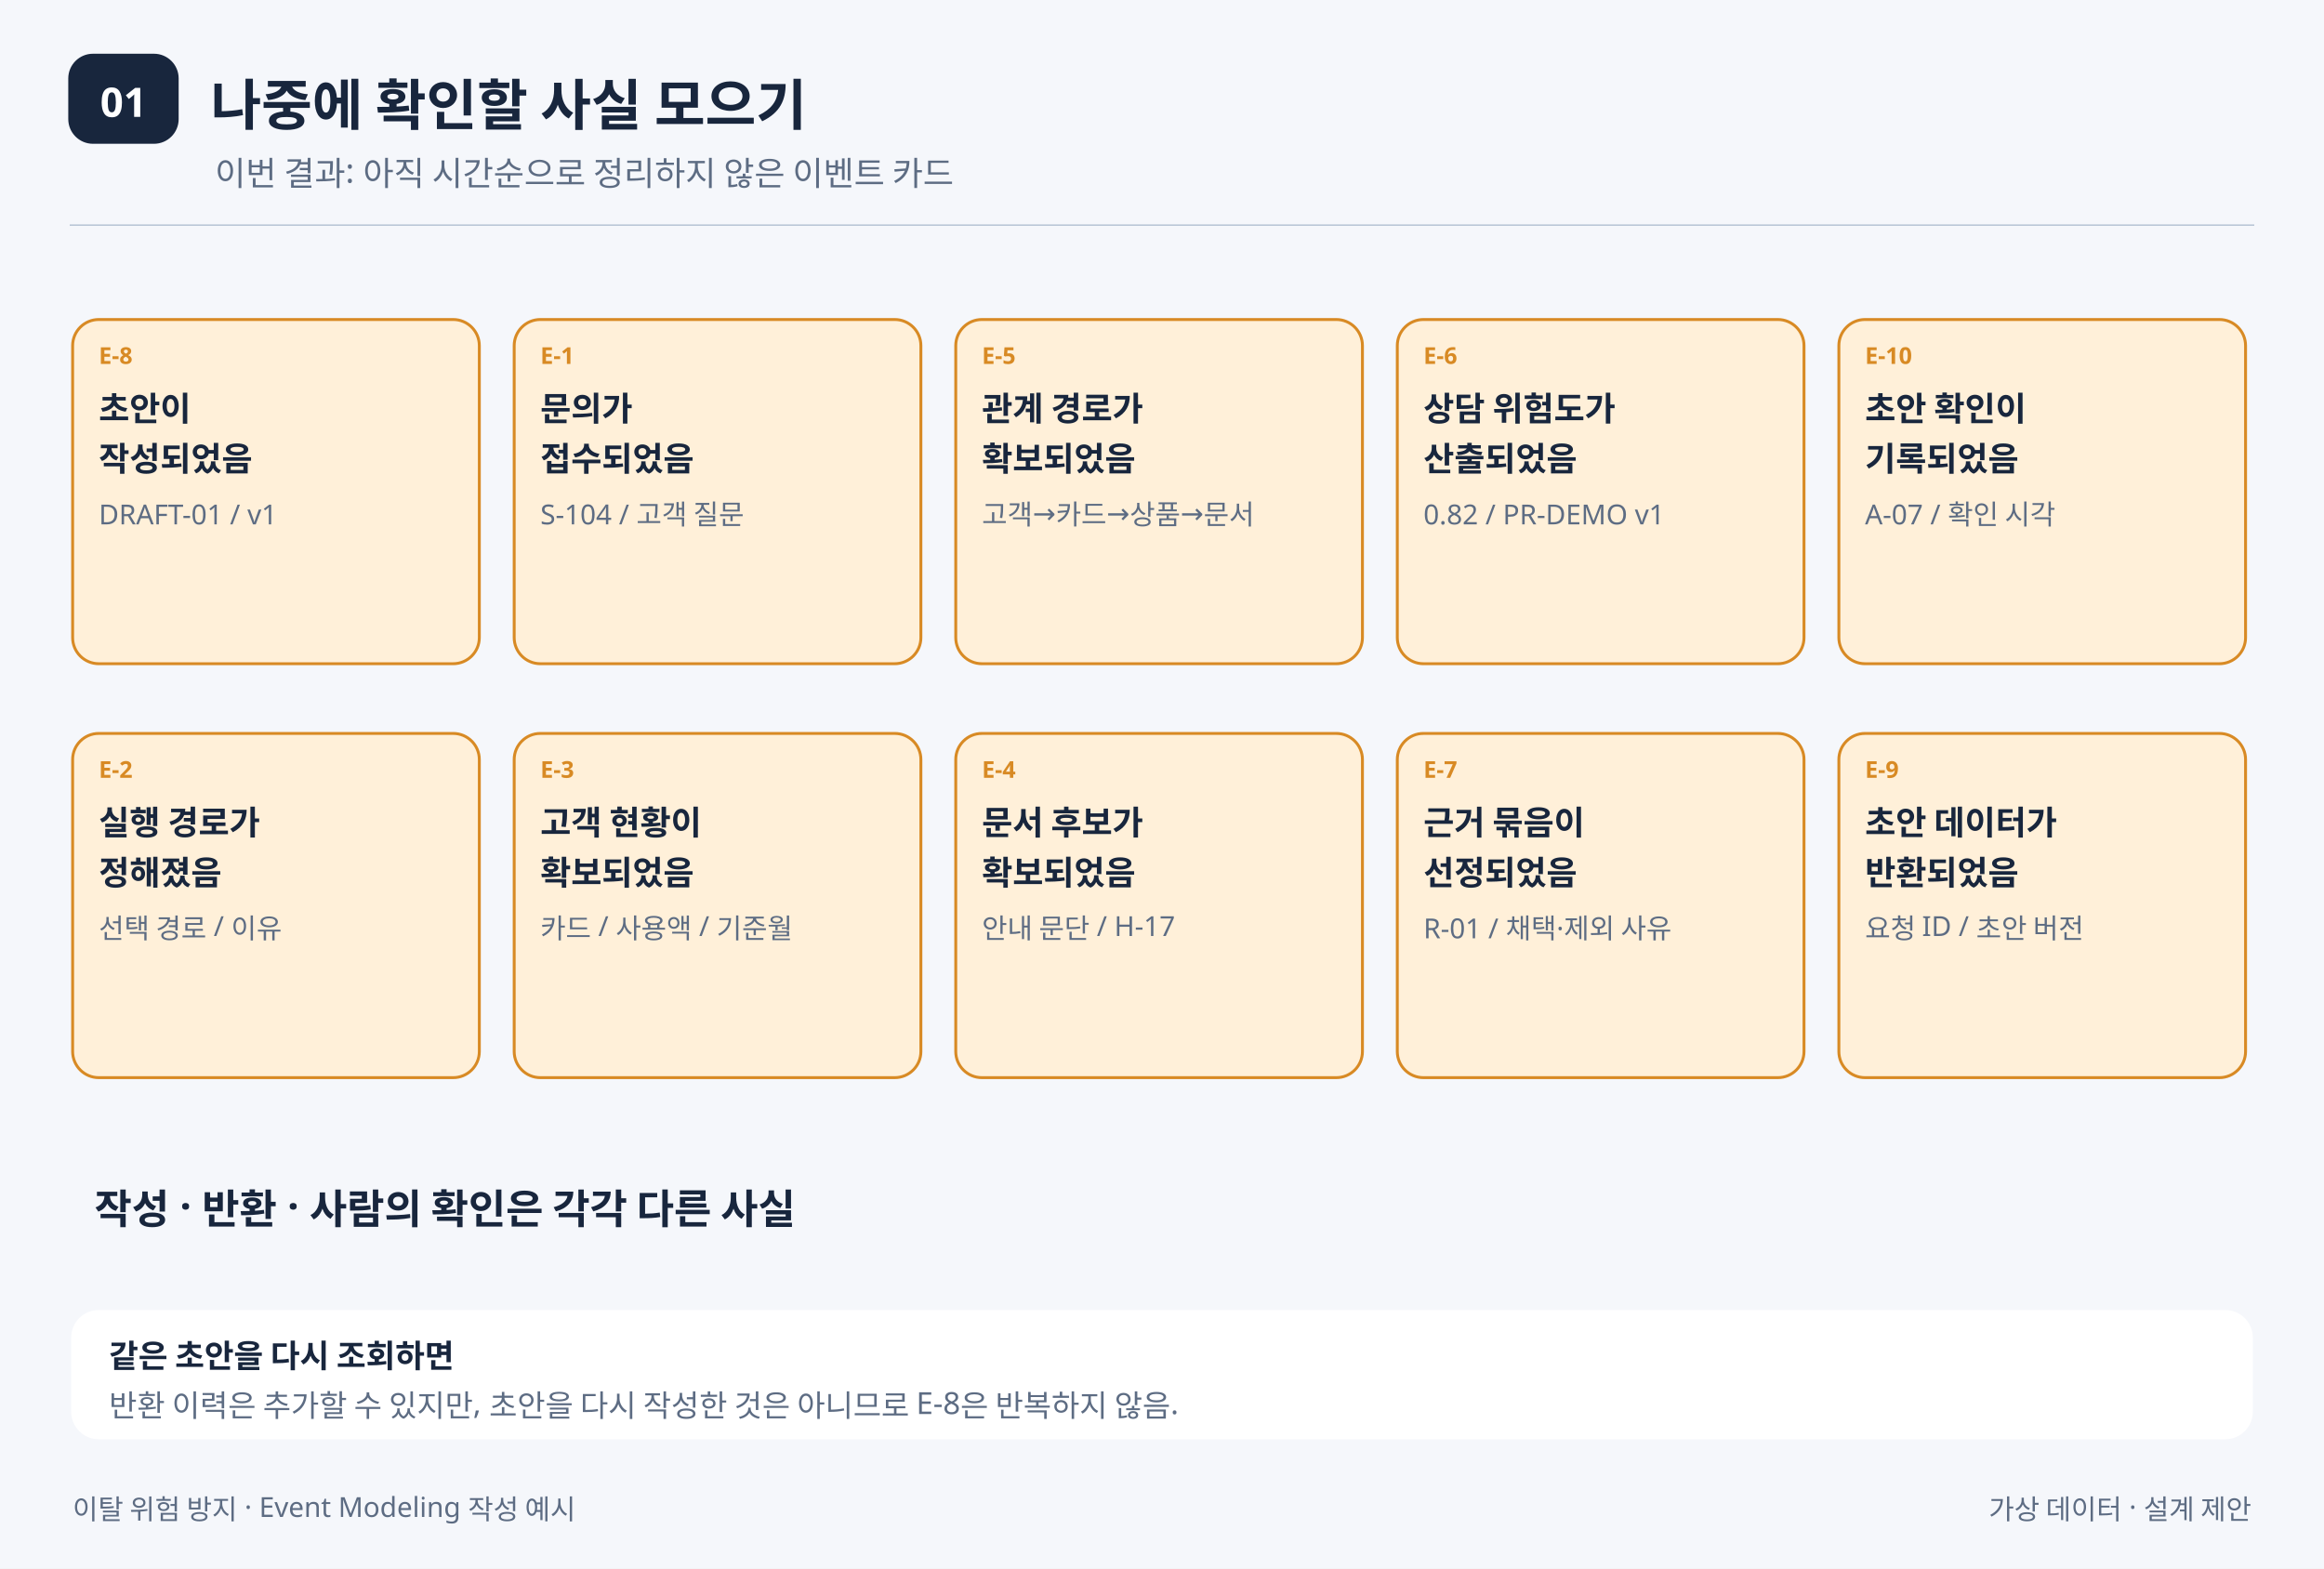
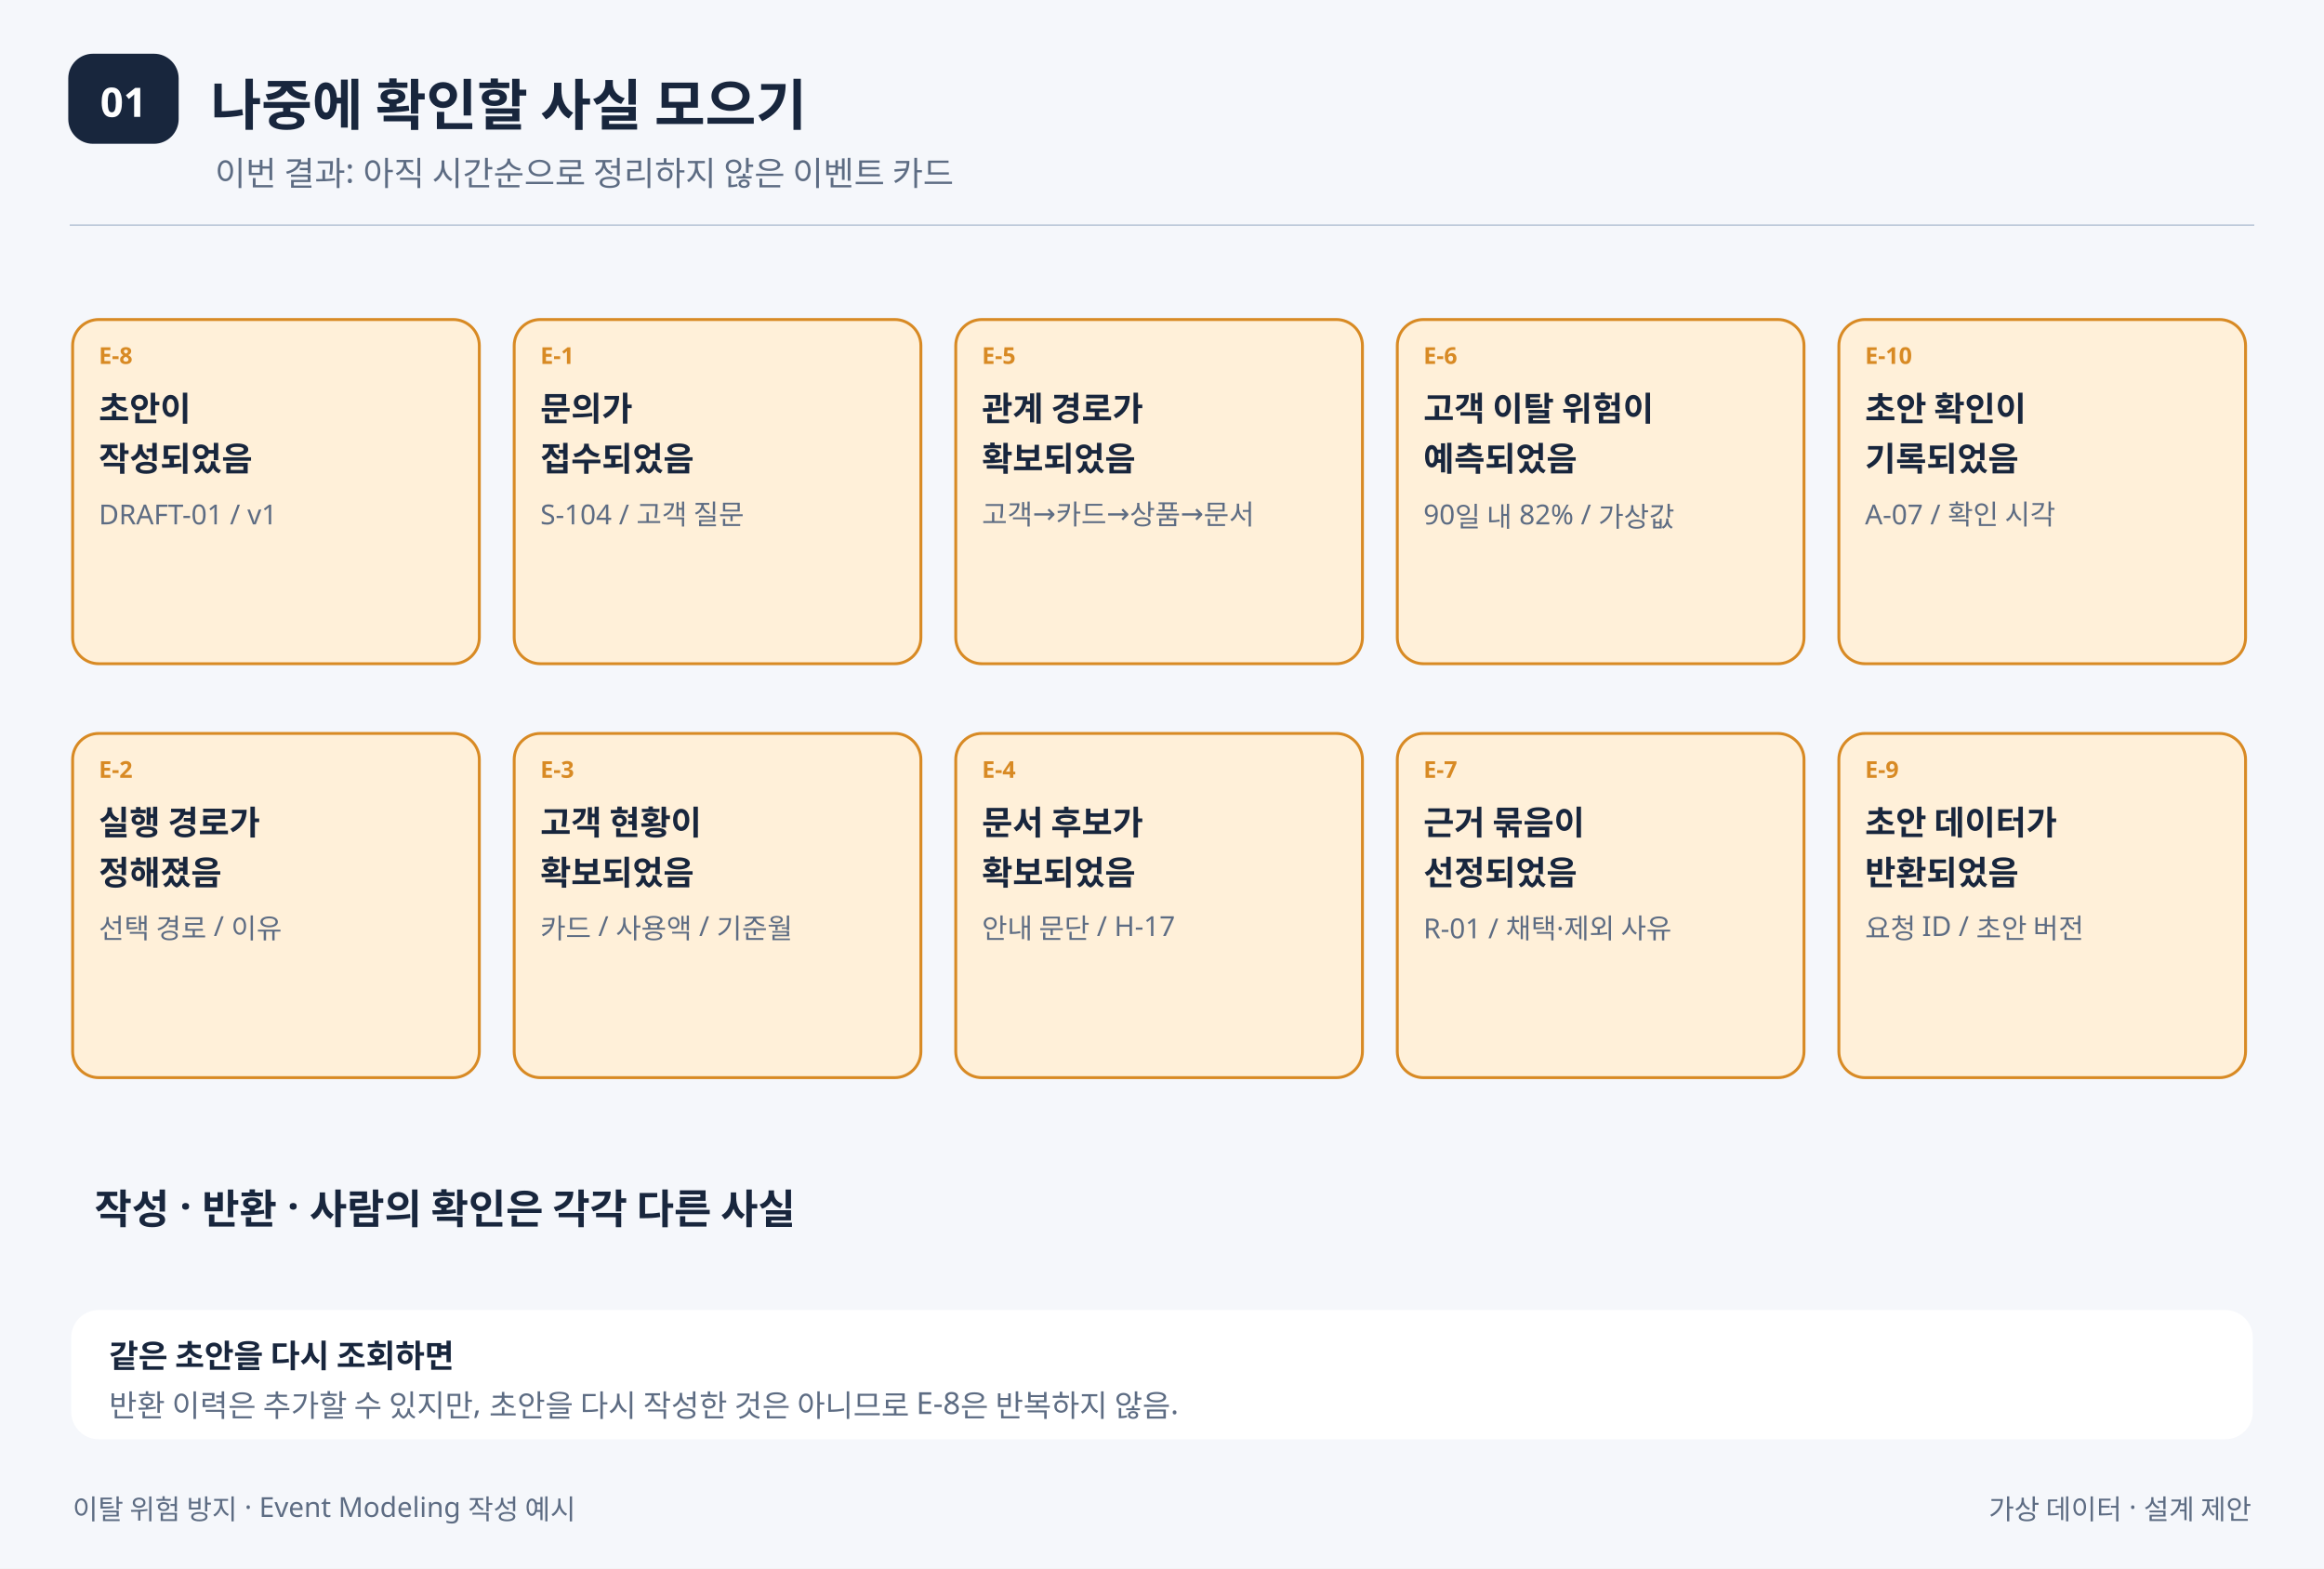
<svg xmlns="http://www.w3.org/2000/svg" width="1600" height="1080" viewBox="0 0 1600 1080">
  <rect width="1600" height="1080" fill="#F5F7FB" />
  <rect x="48" y="38" width="74" height="60" rx="16" fill="#18263D" stroke="#18263D" stroke-width="2" />
  <text x="85" y="80.48" text-anchor="middle" font-family="Malgun Gothic, sans-serif" font-size="28" font-weight="700" fill="#FFFFFF">01</text>
  <text x="145" y="86.08" text-anchor="start" font-family="Malgun Gothic, sans-serif" font-size="38" font-weight="700" fill="#18263D">나중에 확인할 사실 모으기</text>
  <text x="148" y="127.68" text-anchor="start" font-family="Malgun Gothic, sans-serif" font-size="23" font-weight="400" fill="#5D6C83">이번 결과: 아직 시간순으로 정리하지 않은 이벤트 카드</text>
  <polyline points="48,155 1552,155" fill="none" stroke="#B9C6D7" stroke-width="1" stroke-dasharray="none" stroke-linejoin="round" />
  <text x="50" y="1046.04" text-anchor="start" font-family="Malgun Gothic, sans-serif" font-size="19" font-weight="400" fill="#5D6C83">이탈 위험 방지 · Event Modeling 작성 예시</text>
  <text x="1550" y="1046.04" text-anchor="end" font-family="Malgun Gothic, sans-serif" font-size="19" font-weight="400" fill="#5D6C83">가상 데이터 · 설계 제안</text>
  <rect x="50" y="220" width="280" height="237" rx="18" fill="#FFF0D9" stroke="#D88A24" stroke-width="2" />
  <text x="68" y="250.56" text-anchor="start" font-family="Malgun Gothic, sans-serif" font-size="16" font-weight="700" fill="#D88A24">E-8</text>
  <text x="68" y="289.68" text-anchor="start" font-family="Malgun Gothic, sans-serif" font-size="23" font-weight="700" fill="#18263D">초안이</text>
  <text x="68" y="324.18" text-anchor="start" font-family="Malgun Gothic, sans-serif" font-size="23" font-weight="700" fill="#18263D">작성되었음</text>
  <text x="68" y="361.04" text-anchor="start" font-family="Malgun Gothic, sans-serif" font-size="19" font-weight="400" fill="#5D6C83">DRAFT-01 / v1</text>
  <rect x="354" y="220" width="280" height="237" rx="18" fill="#FFF0D9" stroke="#D88A24" stroke-width="2" />
  <text x="372" y="250.56" text-anchor="start" font-family="Malgun Gothic, sans-serif" font-size="16" font-weight="700" fill="#D88A24">E-1</text>
  <text x="372" y="289.68" text-anchor="start" font-family="Malgun Gothic, sans-serif" font-size="23" font-weight="700" fill="#18263D">문의가</text>
  <text x="372" y="324.18" text-anchor="start" font-family="Malgun Gothic, sans-serif" font-size="23" font-weight="700" fill="#18263D">접수되었음</text>
  <text x="372" y="361.04" text-anchor="start" font-family="Malgun Gothic, sans-serif" font-size="19" font-weight="400" fill="#5D6C83">S-104 / 고객 질문</text>
  <rect x="658" y="220" width="280" height="237" rx="18" fill="#FFF0D9" stroke="#D88A24" stroke-width="2" />
  <text x="676" y="250.56" text-anchor="start" font-family="Malgun Gothic, sans-serif" font-size="16" font-weight="700" fill="#D88A24">E-5</text>
  <text x="676" y="289.68" text-anchor="start" font-family="Malgun Gothic, sans-serif" font-size="23" font-weight="700" fill="#18263D">관계 경로가</text>
  <text x="676" y="324.18" text-anchor="start" font-family="Malgun Gothic, sans-serif" font-size="23" font-weight="700" fill="#18263D">확보되었음</text>
  <text x="676" y="361.04" text-anchor="start" font-family="Malgun Gothic, sans-serif" font-size="19" font-weight="400" fill="#5D6C83">고객→카드→상품→문서</text>
  <rect x="962" y="220" width="280" height="237" rx="18" fill="#FFF0D9" stroke="#D88A24" stroke-width="2" />
  <text x="980" y="250.56" text-anchor="start" font-family="Malgun Gothic, sans-serif" font-size="16" font-weight="700" fill="#D88A24">E-6</text>
-   <text x="980" y="289.68" text-anchor="start" font-family="Malgun Gothic, sans-serif" font-size="23" font-weight="700" fill="#18263D">상담 위험도가</text>
-   <text x="980" y="324.18" text-anchor="start" font-family="Malgun Gothic, sans-serif" font-size="23" font-weight="700" fill="#18263D">산출되었음</text>
-   <text x="980" y="361.04" text-anchor="start" font-family="Malgun Gothic, sans-serif" font-size="19" font-weight="400" fill="#5D6C83">0.82 / PR-DEMO v1</text>
+   <text x="980" y="289.68" text-anchor="start" font-family="Malgun Gothic, sans-serif" font-size="23" font-weight="700" fill="#18263D">고객 이탈 위험이</text>
+   <text x="980" y="324.18" text-anchor="start" font-family="Malgun Gothic, sans-serif" font-size="23" font-weight="700" fill="#18263D">예측되었음</text>
+   <text x="980" y="361.04" text-anchor="start" font-family="Malgun Gothic, sans-serif" font-size="19" font-weight="400" fill="#5D6C83">90일 내 82% / 가상값</text>
  <rect x="1266" y="220" width="280" height="237" rx="18" fill="#FFF0D9" stroke="#D88A24" stroke-width="2" />
  <text x="1284" y="250.56" text-anchor="start" font-family="Malgun Gothic, sans-serif" font-size="16" font-weight="700" fill="#D88A24">E-10</text>
  <text x="1284" y="289.68" text-anchor="start" font-family="Malgun Gothic, sans-serif" font-size="23" font-weight="700" fill="#18263D">초안 확인이</text>
  <text x="1284" y="324.18" text-anchor="start" font-family="Malgun Gothic, sans-serif" font-size="23" font-weight="700" fill="#18263D">기록되었음</text>
  <text x="1284" y="361.04" text-anchor="start" font-family="Malgun Gothic, sans-serif" font-size="19" font-weight="400" fill="#5D6C83">A-07 / 확인 시각</text>
  <rect x="50" y="505" width="280" height="237" rx="18" fill="#FFF0D9" stroke="#D88A24" stroke-width="2" />
  <text x="68" y="535.56" text-anchor="start" font-family="Malgun Gothic, sans-serif" font-size="16" font-weight="700" fill="#D88A24">E-2</text>
  <text x="68" y="574.68" text-anchor="start" font-family="Malgun Gothic, sans-serif" font-size="23" font-weight="700" fill="#18263D">실행 경로가</text>
  <text x="68" y="609.18" text-anchor="start" font-family="Malgun Gothic, sans-serif" font-size="23" font-weight="700" fill="#18263D">정해졌음</text>
  <text x="68" y="646.04" text-anchor="start" font-family="Malgun Gothic, sans-serif" font-size="19" font-weight="400" fill="#5D6C83">선택 경로 / 이유</text>
  <rect x="354" y="505" width="280" height="237" rx="18" fill="#FFF0D9" stroke="#D88A24" stroke-width="2" />
  <text x="372" y="535.56" text-anchor="start" font-family="Malgun Gothic, sans-serif" font-size="16" font-weight="700" fill="#D88A24">E-3</text>
  <text x="372" y="574.68" text-anchor="start" font-family="Malgun Gothic, sans-serif" font-size="23" font-weight="700" fill="#18263D">고객 현황이</text>
  <text x="372" y="609.18" text-anchor="start" font-family="Malgun Gothic, sans-serif" font-size="23" font-weight="700" fill="#18263D">확보되었음</text>
  <text x="372" y="646.04" text-anchor="start" font-family="Malgun Gothic, sans-serif" font-size="19" font-weight="400" fill="#5D6C83">카드 / 사용액 / 기준월</text>
  <rect x="658" y="505" width="280" height="237" rx="18" fill="#FFF0D9" stroke="#D88A24" stroke-width="2" />
  <text x="676" y="535.56" text-anchor="start" font-family="Malgun Gothic, sans-serif" font-size="16" font-weight="700" fill="#D88A24">E-4</text>
  <text x="676" y="574.68" text-anchor="start" font-family="Malgun Gothic, sans-serif" font-size="23" font-weight="700" fill="#18263D">문서 후보가</text>
  <text x="676" y="609.18" text-anchor="start" font-family="Malgun Gothic, sans-serif" font-size="23" font-weight="700" fill="#18263D">확보되었음</text>
  <text x="676" y="646.04" text-anchor="start" font-family="Malgun Gothic, sans-serif" font-size="19" font-weight="400" fill="#5D6C83">안내 문단 / H-17</text>
  <rect x="962" y="505" width="280" height="237" rx="18" fill="#FFF0D9" stroke="#D88A24" stroke-width="2" />
  <text x="980" y="535.56" text-anchor="start" font-family="Malgun Gothic, sans-serif" font-size="16" font-weight="700" fill="#D88A24">E-7</text>
  <text x="980" y="574.68" text-anchor="start" font-family="Malgun Gothic, sans-serif" font-size="23" font-weight="700" fill="#18263D">근거 묶음이</text>
  <text x="980" y="609.18" text-anchor="start" font-family="Malgun Gothic, sans-serif" font-size="23" font-weight="700" fill="#18263D">선정되었음</text>
  <text x="980" y="646.04" text-anchor="start" font-family="Malgun Gothic, sans-serif" font-size="19" font-weight="400" fill="#5D6C83">R-01 / 채택·제외 사유</text>
  <rect x="1266" y="505" width="280" height="237" rx="18" fill="#FFF0D9" stroke="#D88A24" stroke-width="2" />
  <text x="1284" y="535.56" text-anchor="start" font-family="Malgun Gothic, sans-serif" font-size="16" font-weight="700" fill="#D88A24">E-9</text>
  <text x="1284" y="574.68" text-anchor="start" font-family="Malgun Gothic, sans-serif" font-size="23" font-weight="700" fill="#18263D">초안 데이터가</text>
  <text x="1284" y="609.18" text-anchor="start" font-family="Malgun Gothic, sans-serif" font-size="23" font-weight="700" fill="#18263D">반환되었음</text>
  <text x="1284" y="646.04" text-anchor="start" font-family="Malgun Gothic, sans-serif" font-size="19" font-weight="400" fill="#5D6C83">요청 ID / 초안 버전</text>
  <text x="65" y="842.48" text-anchor="start" font-family="Malgun Gothic, sans-serif" font-size="28" font-weight="700" fill="#18263D">작성 · 반환 · 사람의 확인은 각각 다른 사실</text>
  <rect x="50" y="903" width="1500" height="87" rx="18" fill="#FFFFFF" stroke="#FFFFFF" stroke-width="2" />
  <text x="75" y="941.52" text-anchor="start" font-family="Malgun Gothic, sans-serif" font-size="22" font-weight="700" fill="#18263D">같은 초안을 다시 조회하면</text>
  <text x="75" y="975.36" text-anchor="start" font-family="Malgun Gothic, sans-serif" font-size="21" font-weight="400" fill="#5D6C83">반환 이력은 추가할 수 있지만, 초안을 다시 작성한 것은 아니므로 E-8은 반복하지 않음.</text>
</svg>
